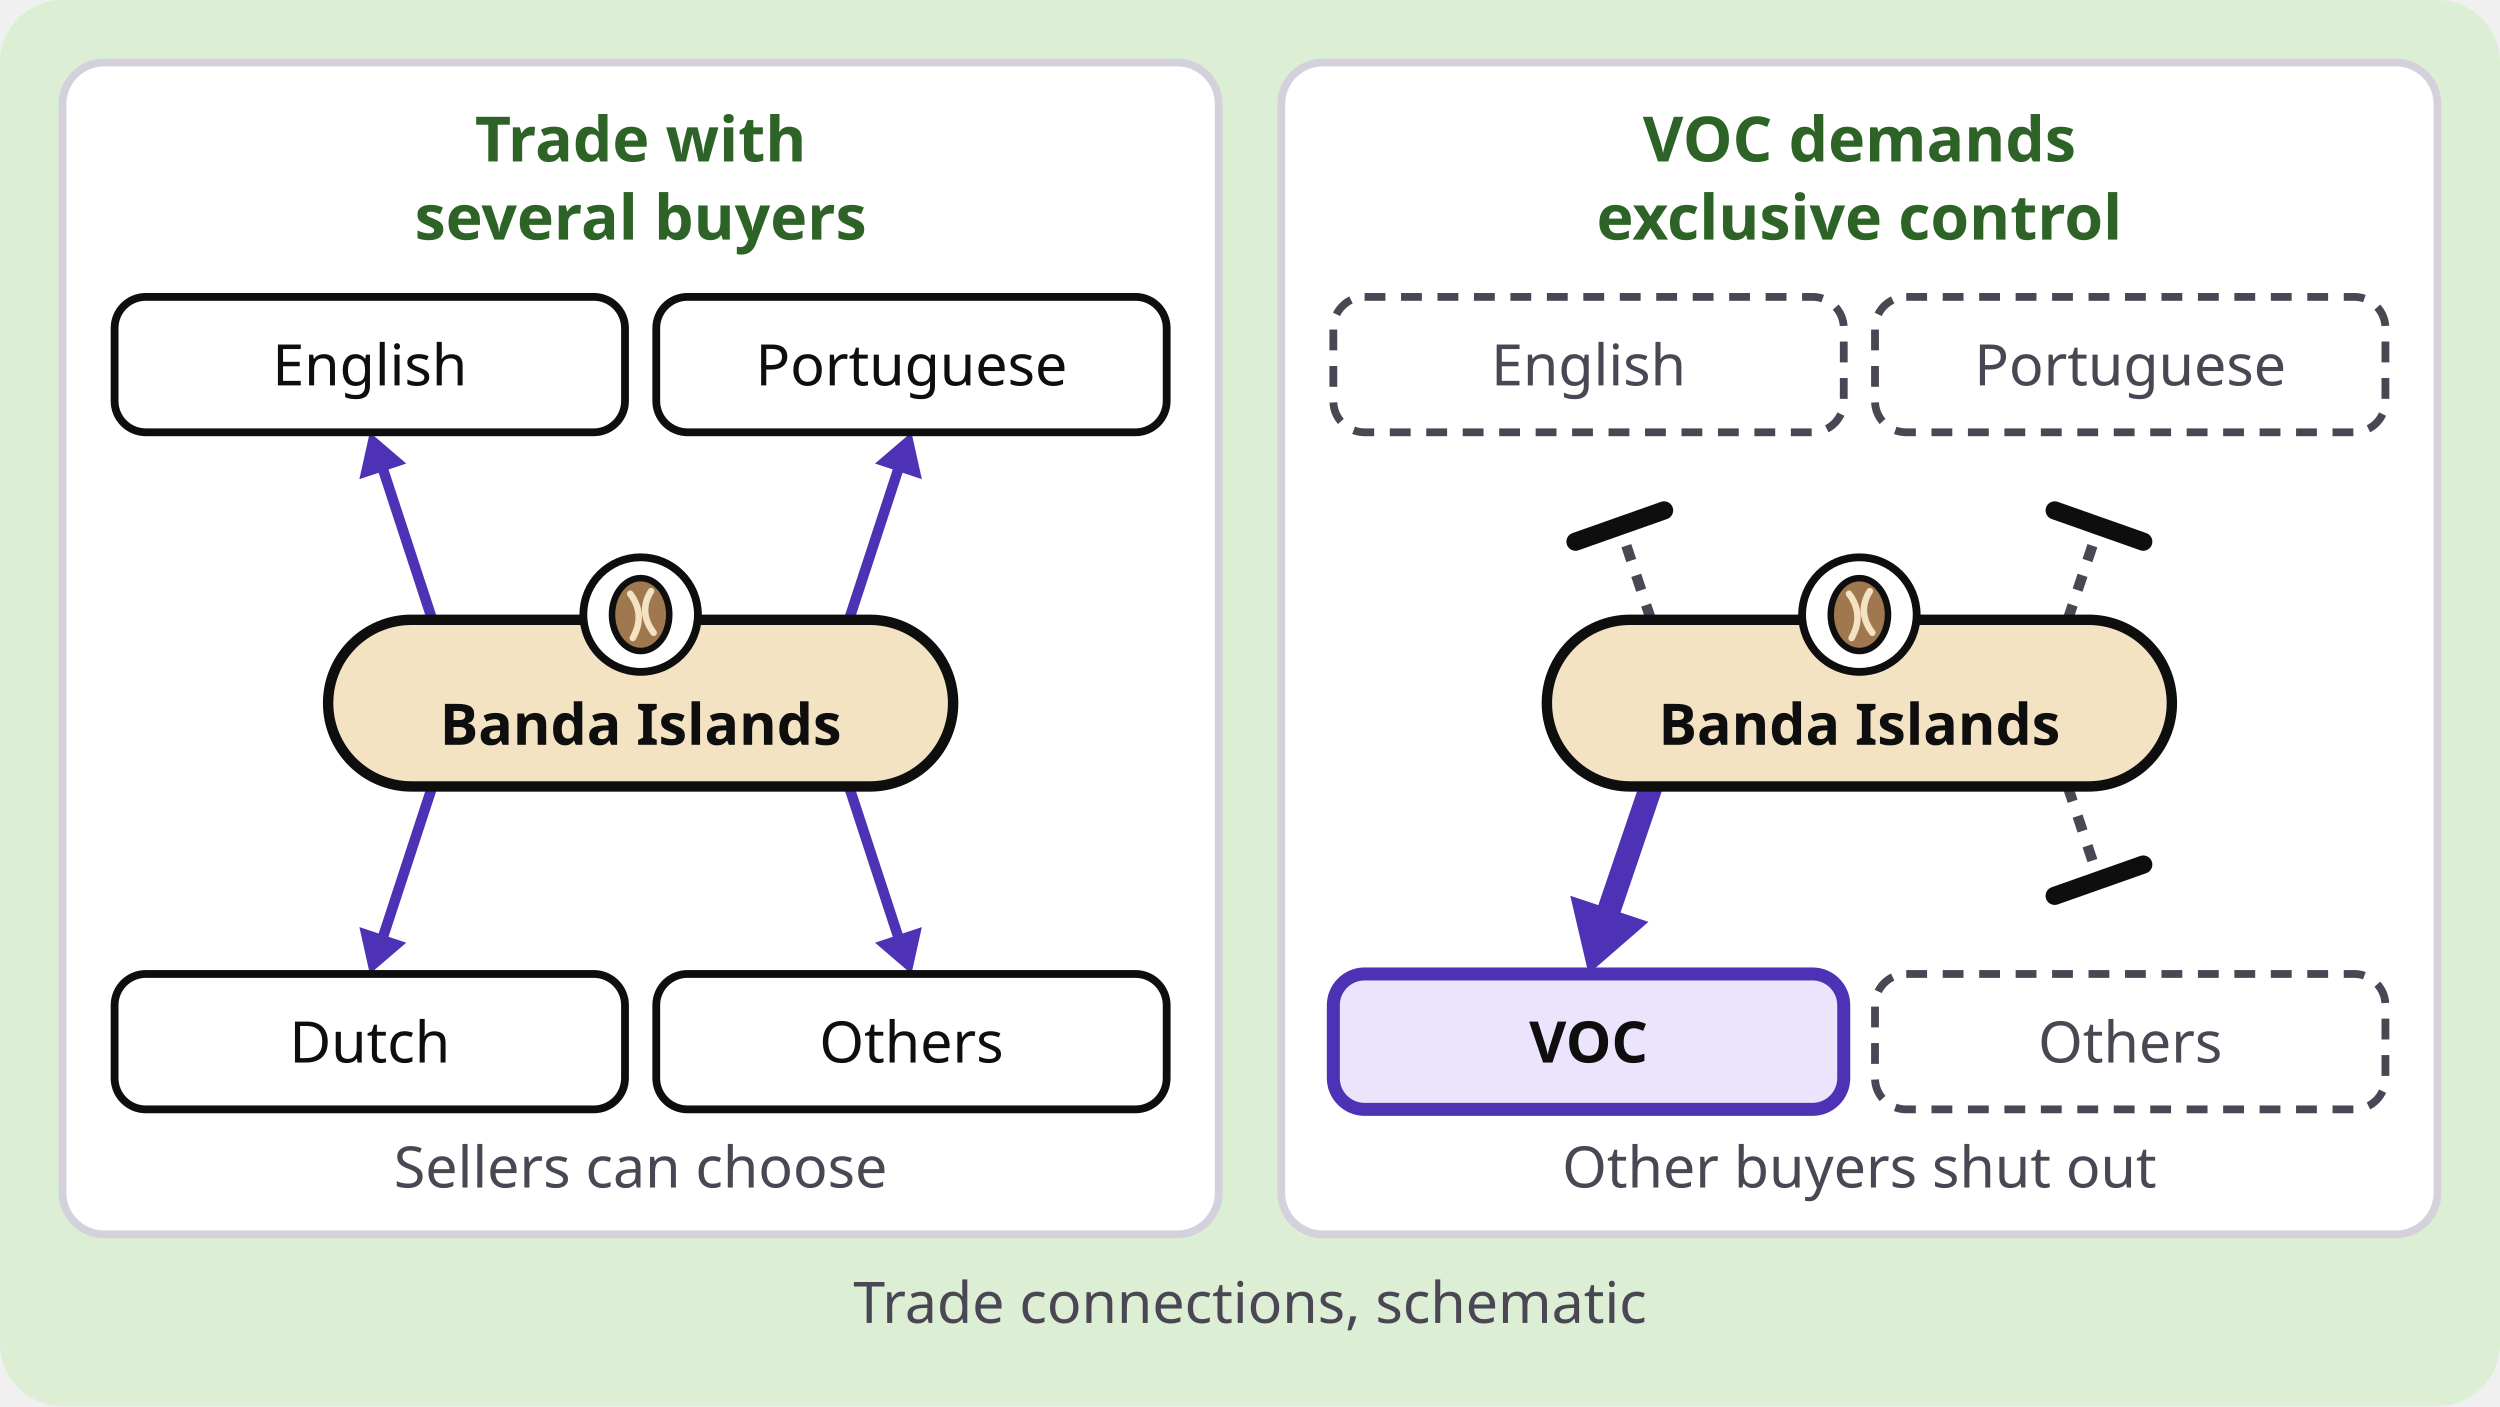
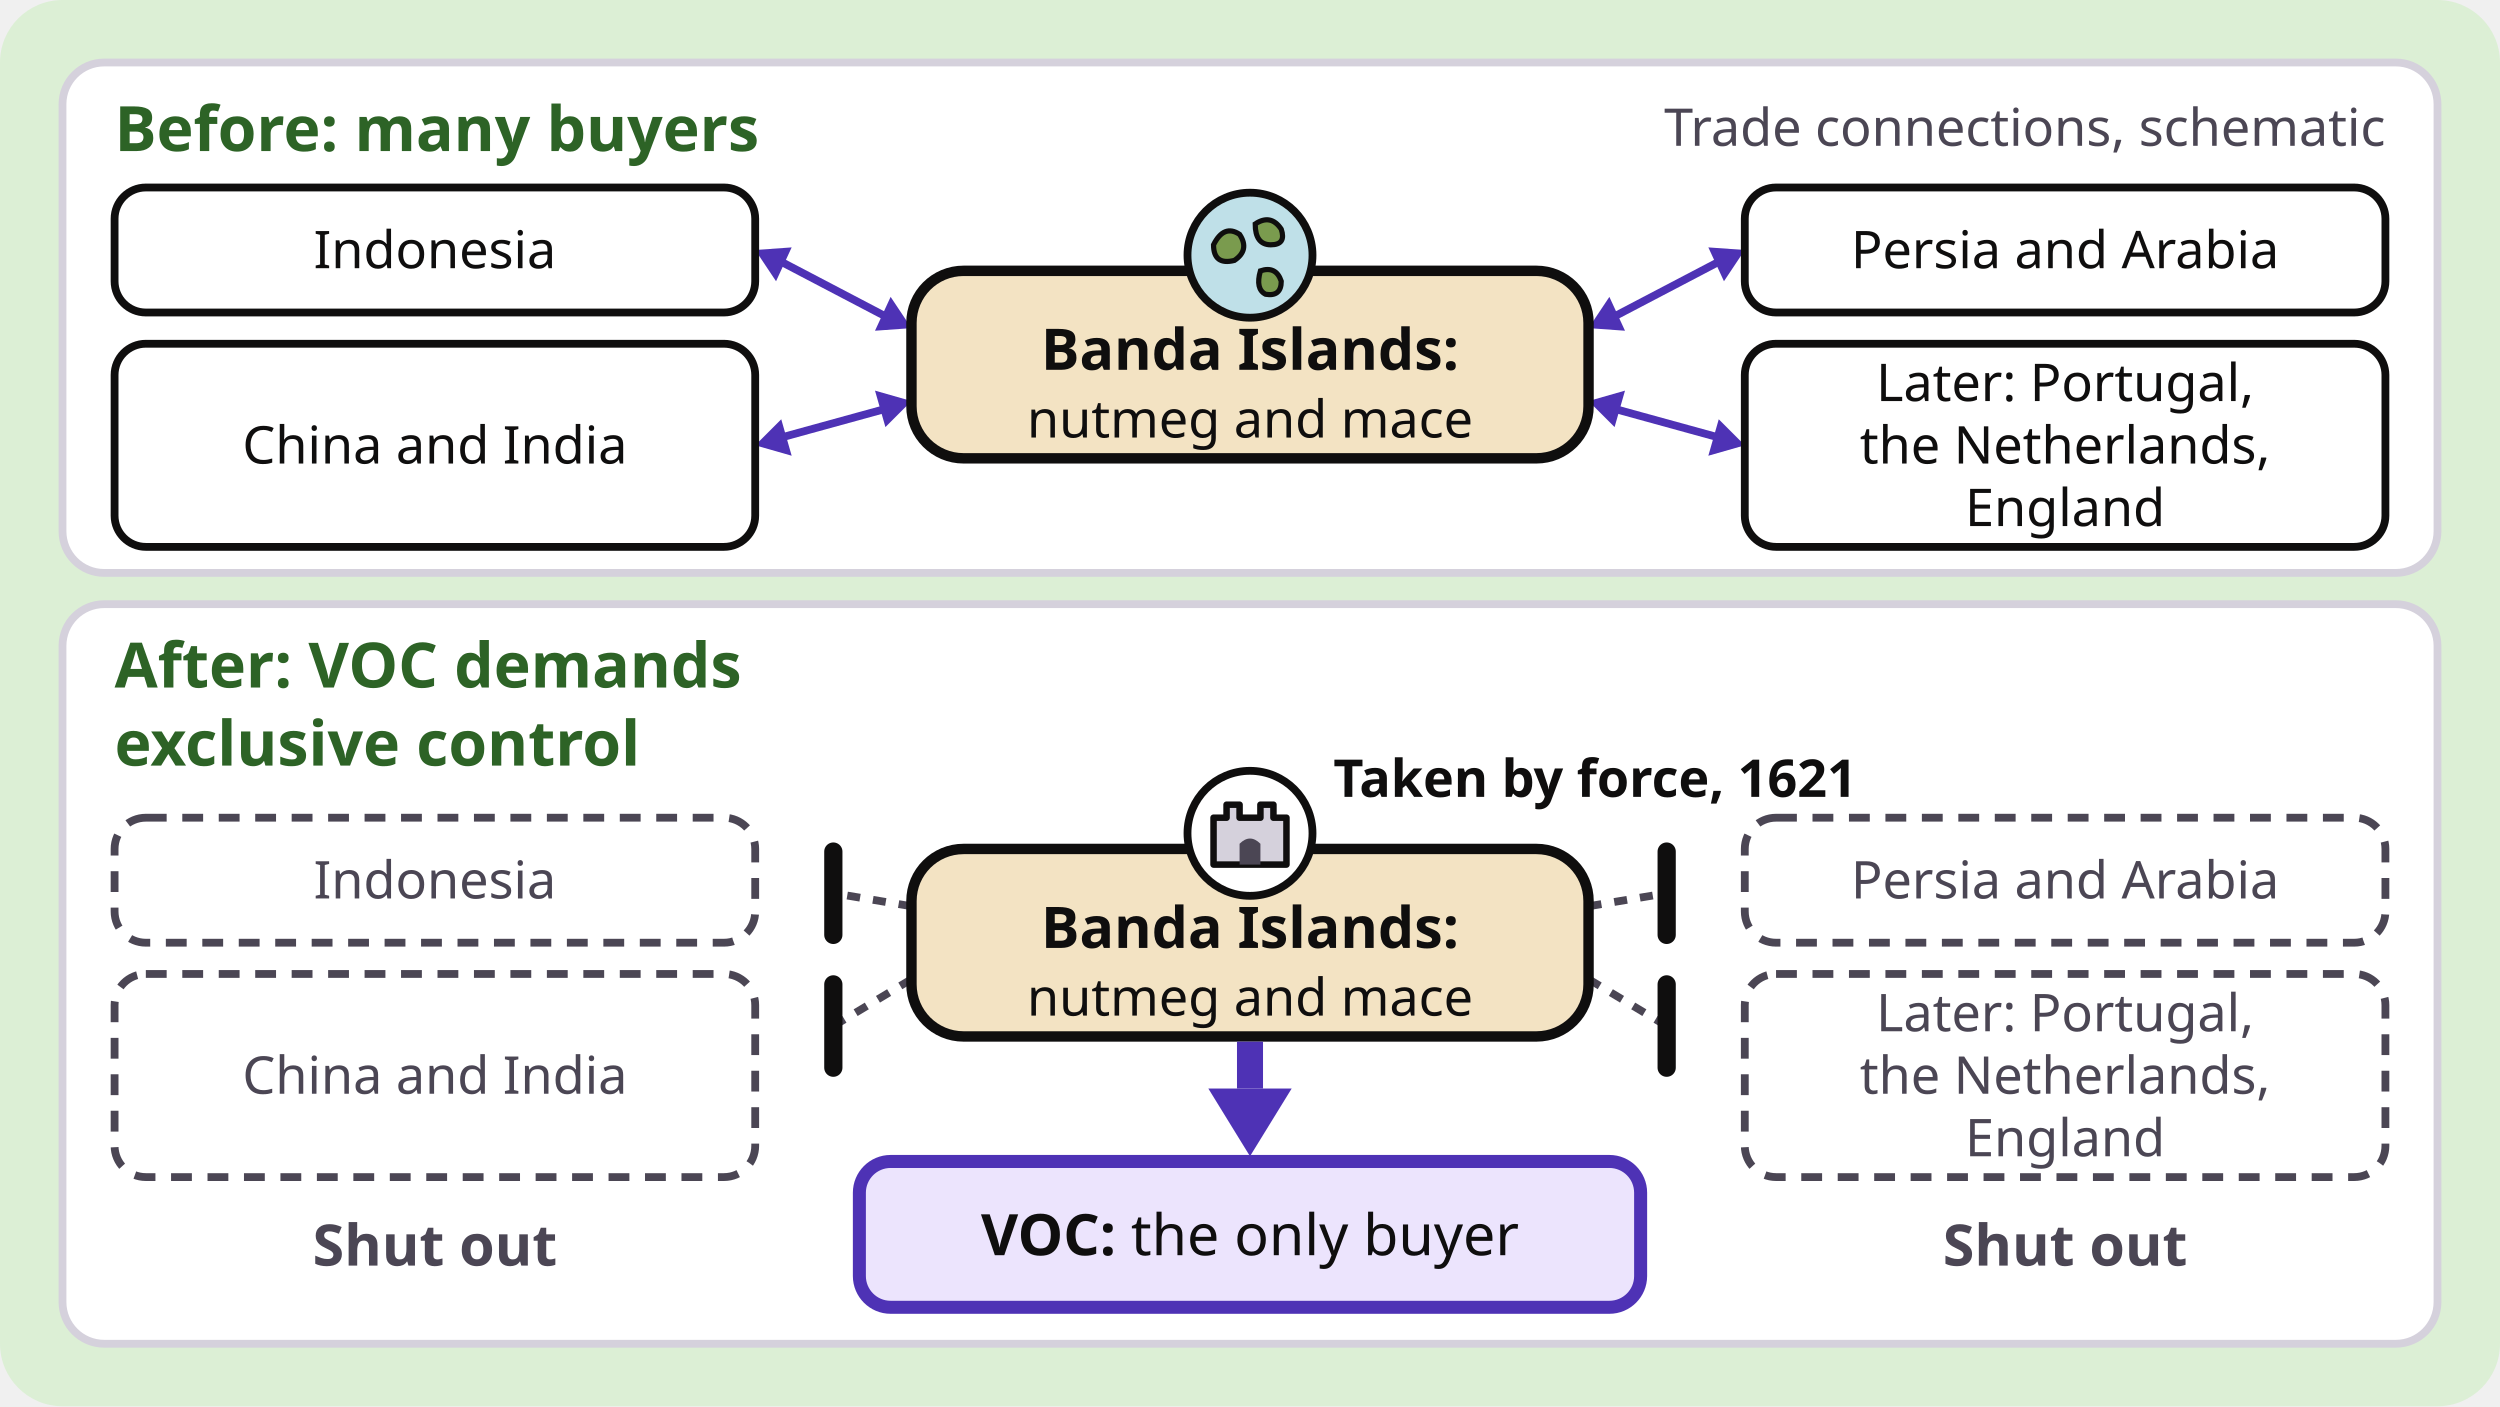
<svg xmlns="http://www.w3.org/2000/svg" viewBox="0 0 960 540" role="img" font-family="Atkinson Hyperlegible Next, Atkinson Hyperlegible, Verdana, sans-serif">
  <rect x="0" y="0" width="960" height="540" rx="24" fill="#DCEFD5" />
-   <rect x="24" y="24" width="444" height="450" rx="16" fill="#FFFFFF" stroke="#D5D1DC" stroke-width="3" />
-   <text x="246" y="62" font-size="24" font-weight="700" fill="#2D6326" text-anchor="middle">Trade with</text>
-   <text x="246" y="92" font-size="24" font-weight="700" fill="#2D6326" text-anchor="middle">several buyers</text>
-   <path d="M166,238 L147,180" stroke="#4E32B5" stroke-width="4" />
-   <path d="M142,166 L138,184 L156,178 Z" fill="#4E32B5" />
-   <path d="M326,238 L345,180" stroke="#4E32B5" stroke-width="4" />
-   <path d="M350,166 L336,178 L354,184 Z" fill="#4E32B5" />
-   <path d="M166,302 L147,360" stroke="#4E32B5" stroke-width="4" />
-   <path d="M142,374 L156,362 L138,356 Z" fill="#4E32B5" />
-   <path d="M326,302 L345,360" stroke="#4E32B5" stroke-width="4" />
-   <path d="M350,374 L354,356 L336,362 Z" fill="#4E32B5" />
-   <rect x="126" y="238" width="240" height="64" rx="32" fill="#F3E3C3" stroke="#0F0E0E" stroke-width="4" />
-   <g transform="translate(246,236)">
-     <circle cx="0" cy="0" r="22" fill="#FFFFFF" stroke="#0F0E0E" stroke-width="3" />
-     <ellipse cx="0" cy="0" rx="11" ry="14" fill="#A07850" stroke="#0F0E0E" stroke-width="2.5" />
-     <path d="M-4,-8 Q2,0 -3,9 M4,-9 Q-1,-1 5,7" fill="none" stroke="#F3E3C3" stroke-width="2.5" stroke-linecap="round" />
+   <rect x="24" y="24" width="912" height="196" rx="16" fill="#FFFFFF" stroke="#D5D1DC" stroke-width="3" />
+   <text x="44" y="58" font-size="24" font-weight="700" fill="#2D6326">Before: many buyers</text>
+   <text x="916" y="56" font-size="20" fill="#4B4654" text-anchor="end">Trade connections, schematic</text>
+   <path d="M341,122 L299,100" stroke="#4E32B5" stroke-width="3" />
+   <path d="M290,96 L298,108 L304,95 Z" fill="#4E32B5" />
+   <path d="M350,126 L342,114 L336,127 Z" fill="#4E32B5" />
+   <path d="M340,157 L300,168" stroke="#4E32B5" stroke-width="3" />
+   <path d="M290,171 L304,175 L300,161 Z" fill="#4E32B5" />
+   <path d="M350,154 L336,150 L340,164 Z" fill="#4E32B5" />
+   <path d="M619,122 L661,100" stroke="#4E32B5" stroke-width="3" />
+   <path d="M670,96 L656,95 L662,108 Z" fill="#4E32B5" />
+   <path d="M610,126 L624,127 L618,114 Z" fill="#4E32B5" />
+   <path d="M620,157 L660,168" stroke="#4E32B5" stroke-width="3" />
+   <path d="M670,171 L660,161 L656,175 Z" fill="#4E32B5" />
+   <path d="M610,154 L620,164 L624,150 Z" fill="#4E32B5" />
+   <rect x="44" y="72" width="246" height="48" rx="12" fill="#FFFFFF" stroke="#0F0E0E" stroke-width="3" />
+   <text x="167" y="103" font-size="20" fill="#0F0E0E" text-anchor="middle">Indonesia</text>
+   <rect x="44" y="132" width="246" height="78" rx="12" fill="#FFFFFF" stroke="#0F0E0E" stroke-width="3" />
+   <text x="167" y="178" font-size="20" fill="#0F0E0E" text-anchor="middle">China and India</text>
+   <rect x="670" y="72" width="246" height="48" rx="12" fill="#FFFFFF" stroke="#0F0E0E" stroke-width="3" />
+   <text x="793" y="103" font-size="20" fill="#0F0E0E" text-anchor="middle">Persia and Arabia</text>
+   <rect x="670" y="132" width="246" height="78" rx="12" fill="#FFFFFF" stroke="#0F0E0E" stroke-width="3" />
+   <text x="793" y="154" font-size="20" fill="#0F0E0E" text-anchor="middle">Later: Portugal,</text>
+   <text x="793" y="178" font-size="20" fill="#0F0E0E" text-anchor="middle">the Netherlands,</text>
+   <text x="793" y="202" font-size="20" fill="#0F0E0E" text-anchor="middle">England</text>
+   <rect x="350" y="104" width="260" height="72" rx="20" fill="#F3E3C3" stroke="#0F0E0E" stroke-width="4" />
+   <text x="480" y="142" font-size="22" font-weight="700" fill="#0F0E0E" text-anchor="middle">Banda Islands:</text>
+   <text x="480" y="168" font-size="20" fill="#0F0E0E" text-anchor="middle">nutmeg and mace</text>
+   <g transform="translate(480,98)">
+     <circle cx="0" cy="0" r="24" fill="#BFE0E8" stroke="#0F0E0E" stroke-width="3" />
+     <path d="M-14,-4 q4,-8 10,-4 q4,6 -2,10 q-8,2 -8,-6 Z M2,-12 q6,-4 10,2 q2,6 -4,6 q-6,0 -6,-8 Z M4,6 q6,-2 8,4 q0,6 -6,5 q-4,-2 -2,-9 Z" fill="#7A9B4E" stroke="#0F0E0E" stroke-width="2" />
  </g>
-   <text x="246" y="286" font-size="22" font-weight="700" fill="#0F0E0E" text-anchor="middle">Banda Islands</text>
-   <rect x="44" y="114" width="196" height="52" rx="12" fill="#FFFFFF" stroke="#0F0E0E" stroke-width="3" />
-   <text x="142" y="148" font-size="22" fill="#0F0E0E" text-anchor="middle">English</text>
-   <rect x="252" y="114" width="196" height="52" rx="12" fill="#FFFFFF" stroke="#0F0E0E" stroke-width="3" />
-   <text x="350" y="148" font-size="22" fill="#0F0E0E" text-anchor="middle">Portuguese</text>
-   <rect x="44" y="374" width="196" height="52" rx="12" fill="#FFFFFF" stroke="#0F0E0E" stroke-width="3" />
-   <text x="142" y="408" font-size="22" fill="#0F0E0E" text-anchor="middle">Dutch</text>
-   <rect x="252" y="374" width="196" height="52" rx="12" fill="#FFFFFF" stroke="#0F0E0E" stroke-width="3" />
-   <text x="350" y="408" font-size="22" fill="#0F0E0E" text-anchor="middle">Others</text>
-   <text x="246" y="456" font-size="22" fill="#4B4654" text-anchor="middle">Sellers can choose</text>
-   <rect x="492" y="24" width="444" height="450" rx="16" fill="#FFFFFF" stroke="#D5D1DC" stroke-width="3" />
-   <text x="714" y="62" font-size="24" font-weight="700" fill="#2D6326" text-anchor="middle">VOC demands</text>
-   <text x="714" y="92" font-size="24" font-weight="700" fill="#2D6326" text-anchor="middle">exclusive control</text>
-   <path d="M634,238 L622,202" stroke="#4B4654" stroke-width="4" stroke-dasharray="6 6" />
-   <path d="M605,208 L639,196" stroke="#0F0E0E" stroke-width="7" stroke-linecap="round" />
-   <path d="M794,238 L806,202" stroke="#4B4654" stroke-width="4" stroke-dasharray="6 6" />
-   <path d="M789,196 L823,208" stroke="#0F0E0E" stroke-width="7" stroke-linecap="round" />
-   <path d="M634,302 L617,352" stroke="#4E32B5" stroke-width="9" />
-   <path d="M610,374 L633,354 L603,344 Z" fill="#4E32B5" />
-   <path d="M794,302 L806,338" stroke="#4B4654" stroke-width="4" stroke-dasharray="6 6" />
-   <path d="M823,332 L789,344" stroke="#0F0E0E" stroke-width="7" stroke-linecap="round" />
-   <rect x="594" y="238" width="240" height="64" rx="32" fill="#F3E3C3" stroke="#0F0E0E" stroke-width="4" />
-   <g transform="translate(714,236)">
-     <circle cx="0" cy="0" r="22" fill="#FFFFFF" stroke="#0F0E0E" stroke-width="3" />
-     <ellipse cx="0" cy="0" rx="11" ry="14" fill="#A07850" stroke="#0F0E0E" stroke-width="2.5" />
-     <path d="M-4,-8 Q2,0 -3,9 M4,-9 Q-1,-1 5,7" fill="none" stroke="#F3E3C3" stroke-width="2.5" stroke-linecap="round" />
+   <rect x="24" y="232" width="912" height="284" rx="16" fill="#FFFFFF" stroke="#D5D1DC" stroke-width="3" />
+   <text x="44" y="264" font-size="24" font-weight="700" fill="#2D6326">After: VOC demands</text>
+   <text x="44" y="294" font-size="24" font-weight="700" fill="#2D6326">exclusive control</text>
+   <path d="M350,348 L320,343" stroke="#4B4654" stroke-width="3" stroke-dasharray="5 5" />
+   <path d="M320,327 V359" stroke="#0F0E0E" stroke-width="7" stroke-linecap="round" />
+   <path d="M350,376 L320,394" stroke="#4B4654" stroke-width="3" stroke-dasharray="5 5" />
+   <path d="M320,378 V410" stroke="#0F0E0E" stroke-width="7" stroke-linecap="round" />
+   <path d="M610,348 L640,343" stroke="#4B4654" stroke-width="3" stroke-dasharray="5 5" />
+   <path d="M640,327 V359" stroke="#0F0E0E" stroke-width="7" stroke-linecap="round" />
+   <path d="M610,376 L640,394" stroke="#4B4654" stroke-width="3" stroke-dasharray="5 5" />
+   <path d="M640,378 V410" stroke="#0F0E0E" stroke-width="7" stroke-linecap="round" />
+   <rect x="44" y="314" width="246" height="48" rx="12" fill="#FFFFFF" stroke="#4B4654" stroke-width="3" stroke-dasharray="8 6" />
+   <text x="167" y="345" font-size="20" fill="#4B4654" text-anchor="middle">Indonesia</text>
+   <rect x="44" y="374" width="246" height="78" rx="12" fill="#FFFFFF" stroke="#4B4654" stroke-width="3" stroke-dasharray="8 6" />
+   <text x="167" y="420" font-size="20" fill="#4B4654" text-anchor="middle">China and India</text>
+   <rect x="670" y="314" width="246" height="48" rx="12" fill="#FFFFFF" stroke="#4B4654" stroke-width="3" stroke-dasharray="8 6" />
+   <text x="793" y="345" font-size="20" fill="#4B4654" text-anchor="middle">Persia and Arabia</text>
+   <rect x="670" y="374" width="246" height="78" rx="12" fill="#FFFFFF" stroke="#4B4654" stroke-width="3" stroke-dasharray="8 6" />
+   <text x="793" y="396" font-size="20" fill="#4B4654" text-anchor="middle">Later: Portugal,</text>
+   <text x="793" y="420" font-size="20" fill="#4B4654" text-anchor="middle">the Netherlands,</text>
+   <text x="793" y="444" font-size="20" fill="#4B4654" text-anchor="middle">England</text>
+   <rect x="350" y="326" width="260" height="72" rx="20" fill="#F3E3C3" stroke="#0F0E0E" stroke-width="4" />
+   <text x="480" y="364" font-size="22" font-weight="700" fill="#0F0E0E" text-anchor="middle">Banda Islands:</text>
+   <text x="480" y="390" font-size="20" fill="#0F0E0E" text-anchor="middle">nutmeg and mace</text>
+   <g transform="translate(480,320)">
+     <circle cx="0" cy="0" r="24" fill="#FFFFFF" stroke="#0F0E0E" stroke-width="3" />
+     <path d="M-14,12 V-6 H-9 V-11 H-4 V-6 H4 V-11 H9 V-6 H14 V12 Z" fill="#D5D1DC" stroke="#0F0E0E" stroke-width="2.5" stroke-linejoin="round" />
+     <path d="M-4,12 V4 Q0,0 4,4 V12" fill="#4B4654" />
  </g>
-   <text x="714" y="286" font-size="22" font-weight="700" fill="#0F0E0E" text-anchor="middle">Banda Islands</text>
-   <rect x="512" y="114" width="196" height="52" rx="12" fill="#FFFFFF" stroke="#4B4654" stroke-width="3" stroke-dasharray="8 6" />
-   <text x="610" y="148" font-size="22" fill="#4B4654" text-anchor="middle">English</text>
-   <rect x="720" y="114" width="196" height="52" rx="12" fill="#FFFFFF" stroke="#4B4654" stroke-width="3" stroke-dasharray="8 6" />
-   <text x="818" y="148" font-size="22" fill="#4B4654" text-anchor="middle">Portuguese</text>
-   <rect x="512" y="374" width="196" height="52" rx="12" fill="#ECE4FD" stroke="#4E32B5" stroke-width="5" />
-   <text x="610" y="408" font-size="22" font-weight="700" fill="#0F0E0E" text-anchor="middle">VOC</text>
-   <rect x="720" y="374" width="196" height="52" rx="12" fill="#FFFFFF" stroke="#4B4654" stroke-width="3" stroke-dasharray="8 6" />
-   <text x="818" y="408" font-size="22" fill="#4B4654" text-anchor="middle">Others</text>
-   <text x="714" y="456" font-size="22" fill="#4B4654" text-anchor="middle">Other buyers shut out</text>
-   <text x="480" y="508" font-size="22" fill="#4B4654" text-anchor="middle">Trade connections, schematic</text>
+   <text x="512" y="306" font-size="20" font-weight="700" fill="#0F0E0E" paint-order="stroke" stroke="#FFFFFF" stroke-width="6" stroke-linejoin="round">Taken by force, 1621</text>
+   <text x="167" y="486" font-size="22" font-weight="700" fill="#4B4654" text-anchor="middle">Shut out</text>
+   <text x="793" y="486" font-size="22" font-weight="700" fill="#4B4654" text-anchor="middle">Shut out</text>
+   <path d="M480,400 V418" stroke="#4E32B5" stroke-width="10" />
+   <path d="M480,444 L496,418 L464,418 Z" fill="#4E32B5" />
+   <rect x="330" y="446" width="300" height="56" rx="12" fill="#ECE4FD" stroke="#4E32B5" stroke-width="5" />
+   <text x="480" y="482" font-size="22" fill="#0F0E0E" text-anchor="middle">
+     <tspan font-weight="700">VOC:</tspan> the only buyer</text>
</svg>
